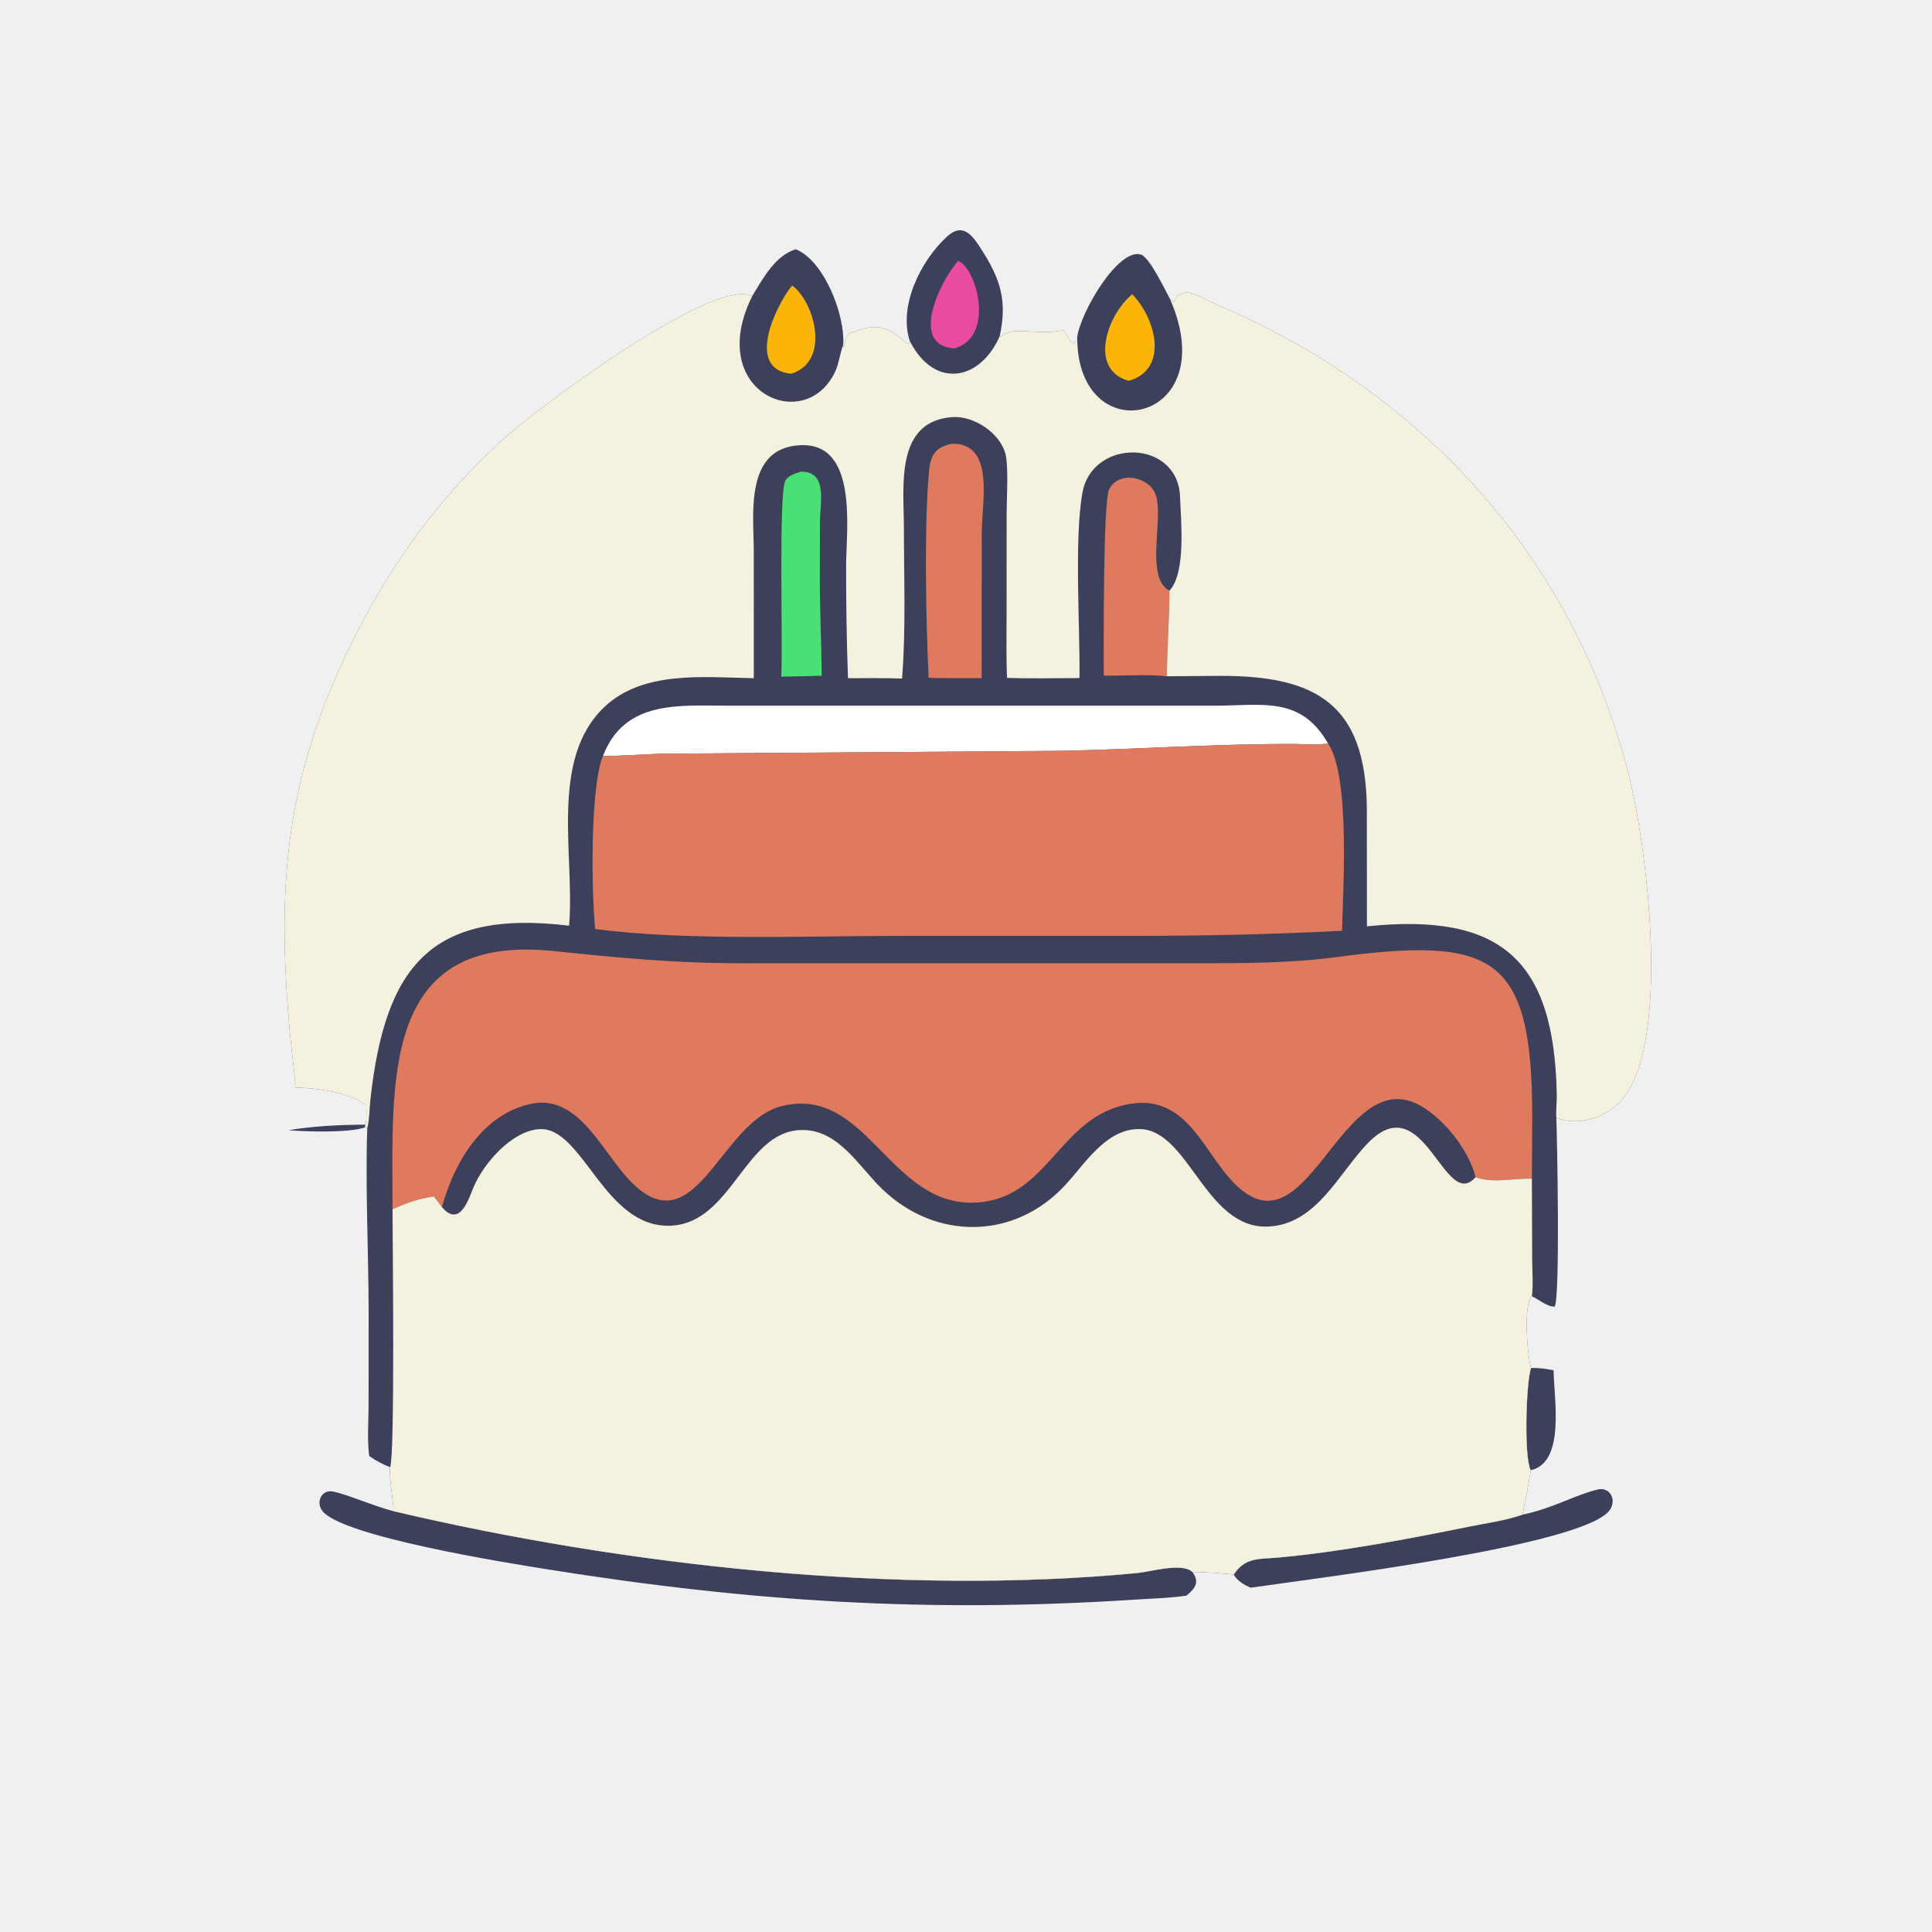
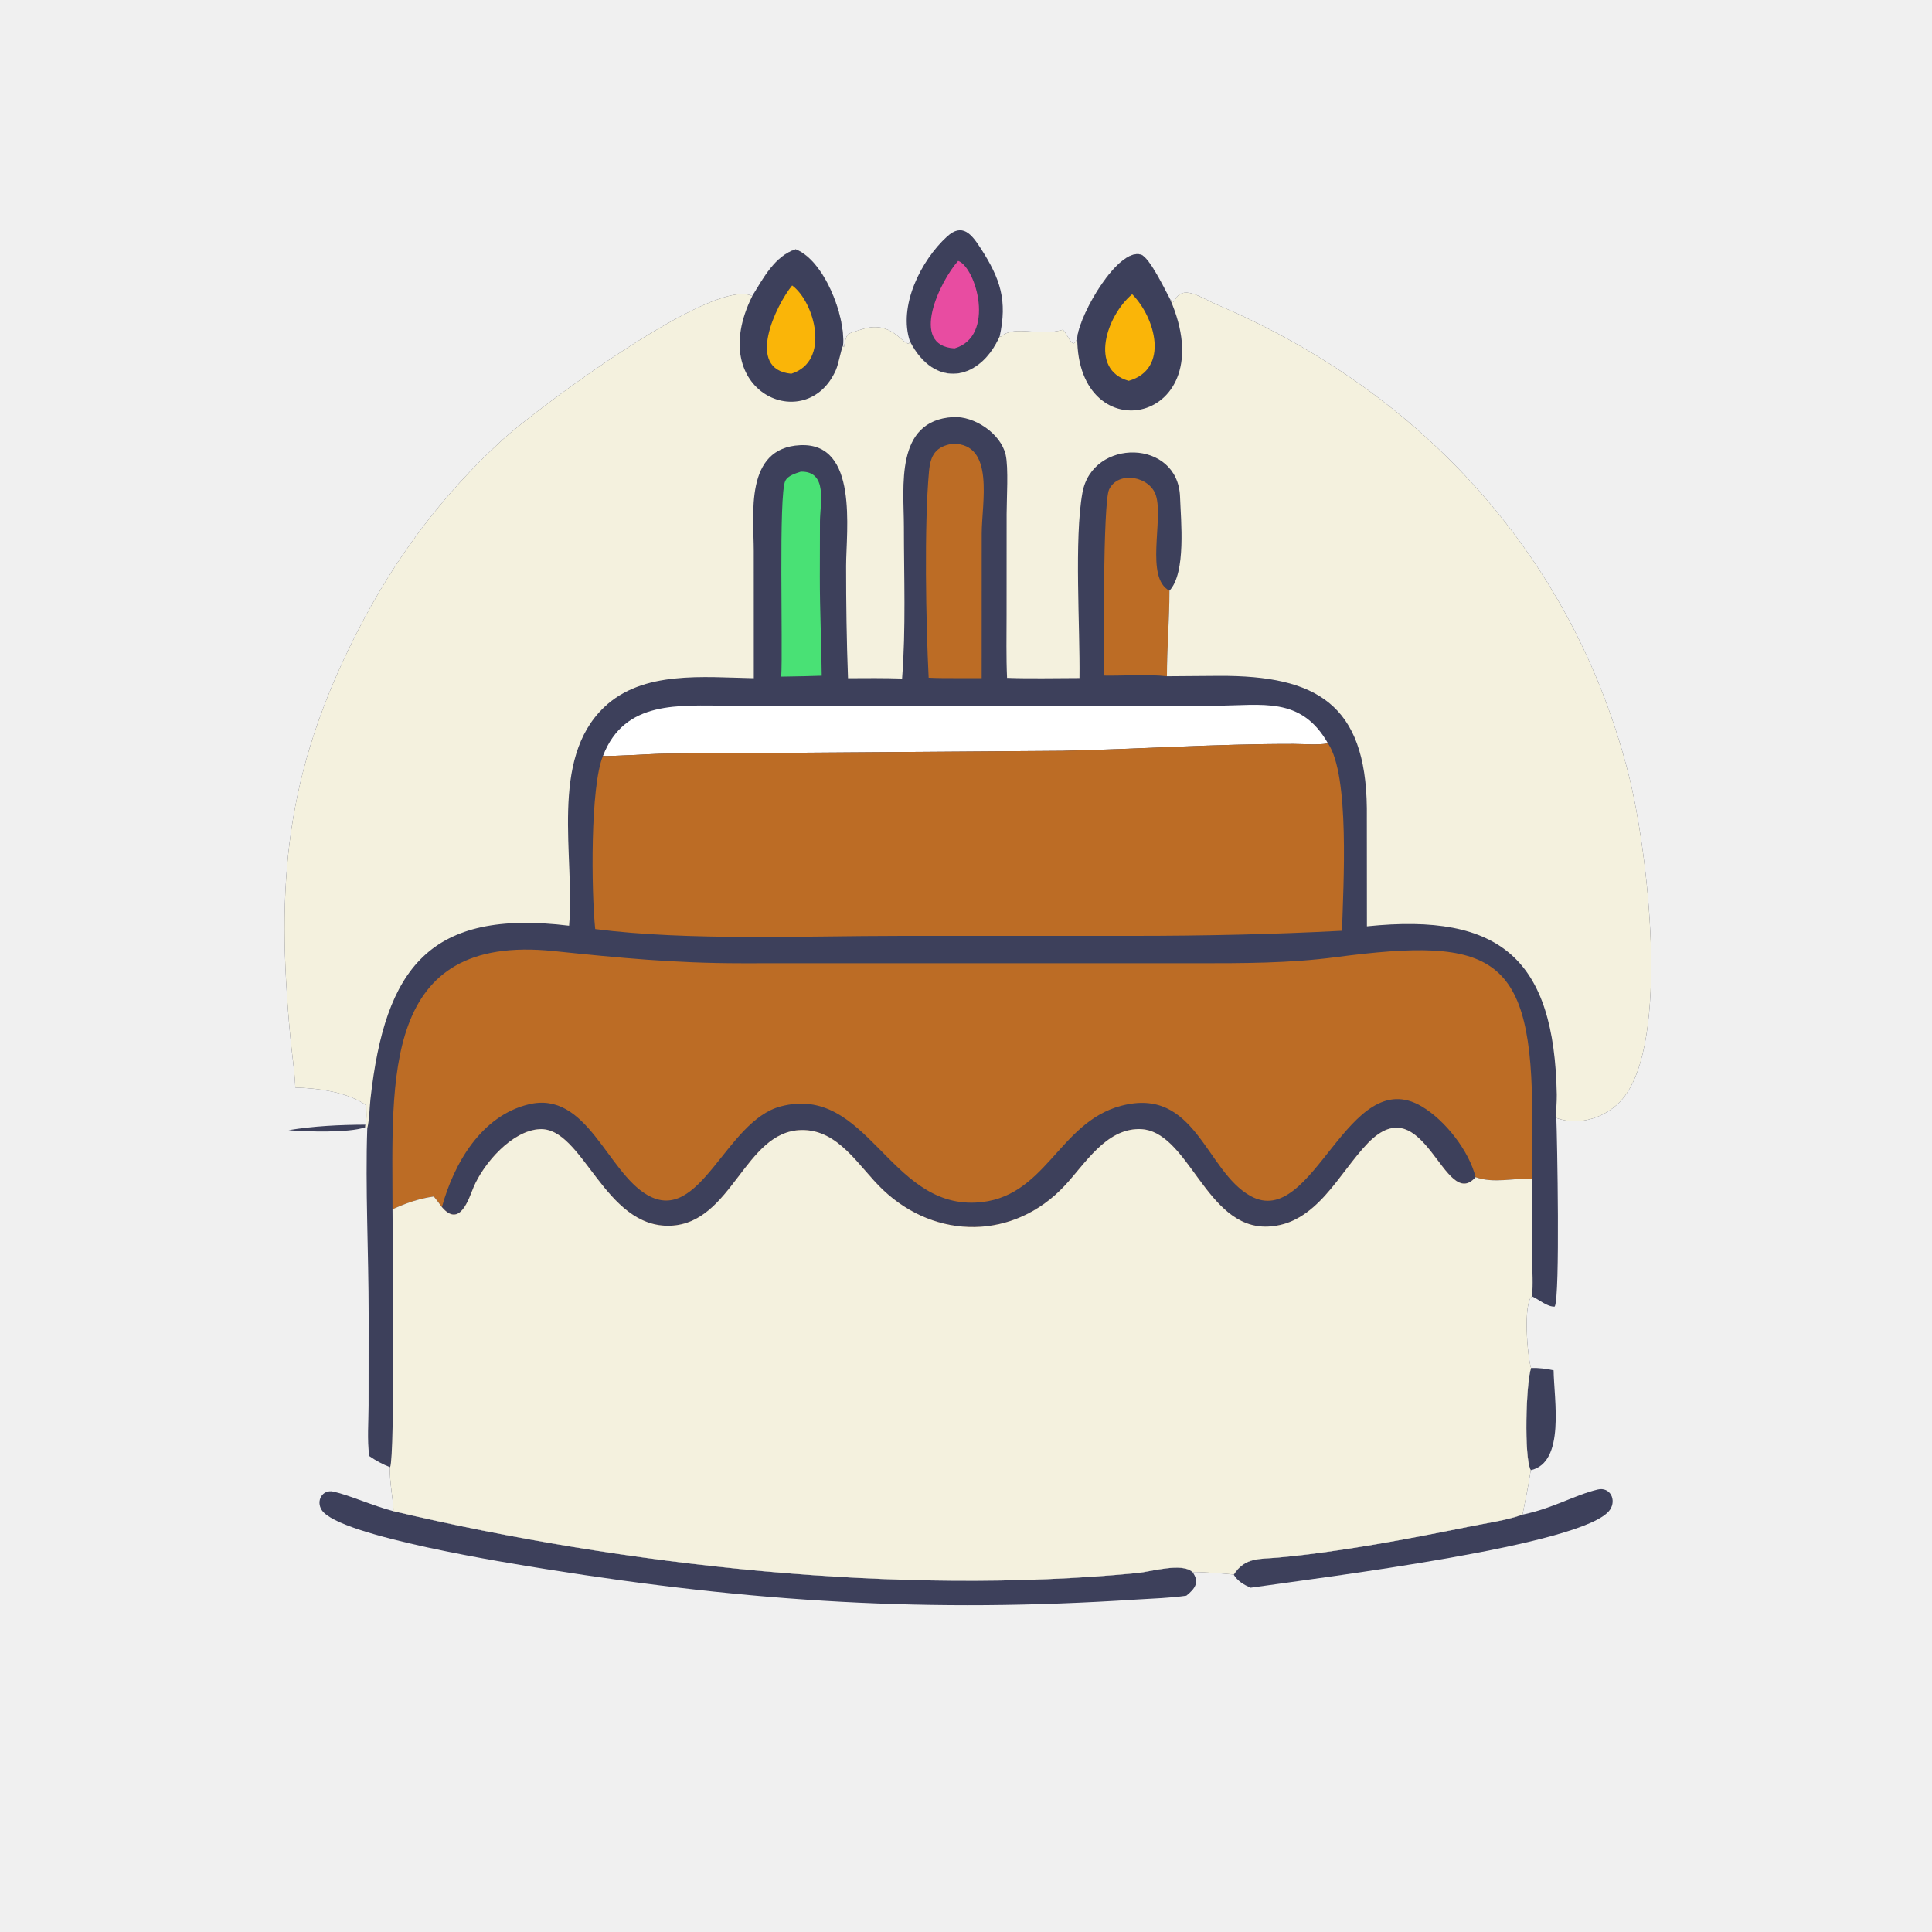
<svg xmlns="http://www.w3.org/2000/svg" width="1024" height="1024">
  <path fill="#3D405B" transform="scale(1.6 1.6)" d="M95.569 374.388C104.06 373 112.466 372.601 121.052 372.56L120.95 373.45C115.566 375.322 101.571 374.905 95.569 374.388Z" />
  <path fill="#3D405B" transform="scale(1.6 1.6)" d="M507.175 453.162C509.678 453.092 512.202 453.406 514.646 453.939C514.772 463.443 518.604 484.464 507.071 487.03C504.797 482.777 505.515 458.043 507.175 453.162Z" />
  <path fill="#3D405B" transform="scale(1.6 1.6)" d="M504.356 501.744C514.411 499.691 521.663 495.222 529.251 493.425C533.335 492.458 535.569 496.826 533.313 500.14C525.334 511.854 438.223 522.487 414.263 525.949C412.011 524.939 410.033 523.794 408.681 521.632C412.448 515.791 417.105 516.531 423.351 515.97C443.667 514.144 466.758 509.769 486.706 505.71C492.452 504.541 498.839 503.7 504.356 501.744Z" />
  <path fill="#3D405B" transform="scale(1.6 1.6)" d="M301.474 113.214C297.418 101.421 305.099 86.242 313.707 78.377C318.796 73.726 321.83 77.56 324.848 82.225C331.432 92.405 333.752 99.543 331.146 111.488C324.574 126.193 309.65 128.937 301.474 113.214Z" />
  <path fill="#E84CA1" transform="scale(1.6 1.6)" d="M317.399 86.422C323.371 88.586 329.909 111.434 316.202 115.412C301.003 114.549 311.452 93.037 317.399 86.422Z" />
  <path fill="#3D405B" transform="scale(1.6 1.6)" d="M392.984 528.589C387.526 529.392 381.845 529.512 376.336 529.872C307.849 534.342 249.162 530.716 180.822 519.778C169.26 517.928 112.435 508.965 106.614 500.276C104.562 497.214 106.797 493.283 110.442 494.103C115.704 495.286 123.679 498.866 130.248 500.575C207.167 518.701 297.767 528.664 376.795 521.085C381.1 520.672 391.7 517.481 395.042 520.791C397.447 524.081 395.912 526.261 392.984 528.589Z" />
  <path fill="#3D405B" transform="scale(1.6 1.6)" d="M249.199 98.074C252.792 92.238 256.692 84.787 263.581 82.591C272.997 86.289 280.116 104.619 279.275 114.491L279.564 115.033C280.489 109.971 280.521 110.705 285.492 109.092C295.081 105.98 298.517 113.624 301.025 113.846L301.474 113.214C309.65 128.937 324.574 126.193 331.146 111.488C331.727 111.474 331.477 111.573 331.865 111.266C336.374 107.704 344.508 111.509 352.089 109.239C353.976 111.015 355.459 116.697 356.855 111.773C357.908 103.384 370.494 82.085 377.928 84.341C380.801 85.212 386.039 96.285 387.676 99.274L388.752 99.958L388.888 99.854L388.449 99.768L388.982 99.776C391.843 93.957 397.284 98.42 403.697 101.162C470.99 129.938 521.159 184.53 539.42 256.246C545.99 282.052 553.264 345.156 537.526 363.977C532.377 370.135 523.198 373.202 515.556 370.346C515.82 376.756 516.855 429.448 515.025 432.818C512.677 433.029 509.598 430.361 507.469 429.411C504.542 431.739 505.943 449.339 507.175 453.162C505.515 458.043 504.797 482.777 507.071 487.03L507.026 487.307C506.112 493.362 505.446 496.105 504.356 501.744C498.839 503.7 492.452 504.541 486.706 505.71C466.758 509.769 443.667 514.144 423.351 515.97C417.105 516.531 412.448 515.791 408.681 521.632C407.408 521.326 396.032 520.562 395.042 520.791C391.7 517.481 381.1 520.672 376.795 521.085C297.767 528.664 207.167 518.701 130.248 500.575C130.777 499.803 128.756 489.974 129.227 486.04C126.708 485.03 124.531 483.883 122.311 482.325C121.59 476.86 122.083 471.129 122.094 465.612L122.114 435.244C122.119 415.37 120.981 393.299 121.662 373.767L120.95 373.45L121.052 372.56C121.575 370.738 121.308 368.087 121.346 366.157C115.251 361.758 105.15 360.423 97.833 360.277C97.604 354.678 96.69 349.067 96.169 343.484C91.46 293.051 94.287 256.39 118.327 209.337C130.737 185.048 146.41 163.962 166.594 145.556C177.133 135.947 236.319 91.492 249.199 98.074Z" />
  <path fill="#49E175" transform="scale(1.6 1.6)" d="M265.281 156.247C274.256 156.042 271.693 166.647 271.623 172.651L271.579 191.02C271.558 201.967 272.114 212.895 272.206 223.84L266.282 224.01L258.795 224.145C259.393 214.173 257.857 163.732 260.15 159.27C261.054 157.51 263.53 156.829 265.281 156.247Z" />
-   <path fill="#E07A5F" transform="scale(1.6 1.6)" d="M365.631 223.8C365.636 216.802 365.331 166.409 367.412 162.125C370.488 155.791 380.932 157.81 382.922 164.128C385.463 172.195 379.254 191.378 387.391 195.679C387.396 205.284 386.558 214.774 386.555 224.022C380.267 223.296 372.14 223.924 365.631 223.8Z" />
-   <path fill="#E07A5F" transform="scale(1.6 1.6)" d="M315.621 146.976C329.675 147.009 325.206 166.575 325.206 176.809L325.191 224.65L317.422 224.643C314.15 224.662 310.897 224.647 307.627 224.507C306.729 206.277 306.105 174.092 307.75 156.101C308.24 150.744 309.968 147.909 315.621 146.976Z" />
+   <path fill="#BC6C25" transform="scale(1.6 1.6)" d="M365.631 223.8C365.636 216.802 365.331 166.409 367.412 162.125C370.488 155.791 380.932 157.81 382.922 164.128C385.463 172.195 379.254 191.378 387.391 195.679C387.396 205.284 386.558 214.774 386.555 224.022C380.267 223.296 372.14 223.924 365.631 223.8Z" />
+   <path fill="#BC6C25" transform="scale(1.6 1.6)" d="M315.621 146.976C329.675 147.009 325.206 166.575 325.206 176.809L325.191 224.65L317.422 224.643C314.15 224.662 310.897 224.647 307.627 224.507C306.729 206.277 306.105 174.092 307.75 156.101C308.24 150.744 309.968 147.909 315.621 146.976Z" />
  <path fill="white" transform="scale(1.6 1.6)" d="M199.758 250.374C206.933 231.801 225.076 233.766 241.305 233.76L402.747 233.76C418.007 233.754 430.955 230.496 439.916 246.269C436.348 246.877 432.149 246.455 428.516 246.449C402.881 246.406 377.467 248.163 351.874 248.725L220.265 249.663C216.762 249.658 200.967 250.713 199.758 250.374Z" />
-   <path fill="#E07A5F" transform="scale(1.6 1.6)" d="M439.916 246.269C447.187 256.824 444.992 293.348 444.557 308.328C421.543 309.535 398.604 310.014 375.555 310.017L297.977 310.021C266.816 310.019 227.979 311.724 197.171 307.764C195.878 295.165 195.502 260.55 199.758 250.374C200.967 250.713 216.762 249.658 220.265 249.663L351.874 248.725C377.467 248.163 402.881 246.406 428.516 246.449C432.149 246.455 436.348 246.877 439.916 246.269Z" />
-   <path fill="#E07A5F" transform="scale(1.6 1.6)" d="M130.024 400.584C130.018 357.712 126.198 309.12 183.431 315.051C205.076 317.294 223.298 319.085 245.553 319.087L396.102 319.085C411.656 319.084 427.025 319.119 442.494 317.076C495.052 310.135 507.665 316.445 507.572 370.56L507.458 390.463C501.256 390.218 494.823 392.122 488.806 389.947C478.477 401.802 471.825 359.496 453.202 378.604C443.465 388.596 436.118 405.733 419.935 406.327C399.204 407.088 393.795 374.036 377.352 374.019C366.27 374.007 359.441 385.543 352.755 392.717C335.935 410.765 310.109 410.889 292.441 394.102C284.427 386.488 277.818 374.013 265.338 374.344C246.648 374.839 242.542 405.155 222.191 406.034C200.177 406.986 193.157 373.362 178.804 374.045C169.7 374.478 160.236 385.284 156.844 393.357C155.374 396.853 152.376 406.973 146.387 399.867C145.545 398.651 144.624 397.504 143.705 396.346C138.729 397.049 134.597 398.514 130.024 400.584Z" />
+   <path fill="#BC6C25" transform="scale(1.6 1.6)" d="M439.916 246.269C447.187 256.824 444.992 293.348 444.557 308.328C421.543 309.535 398.604 310.014 375.555 310.017L297.977 310.021C266.816 310.019 227.979 311.724 197.171 307.764C195.878 295.165 195.502 260.55 199.758 250.374C200.967 250.713 216.762 249.658 220.265 249.663L351.874 248.725C377.467 248.163 402.881 246.406 428.516 246.449C432.149 246.455 436.348 246.877 439.916 246.269Z" />
+   <path fill="#BC6C25" transform="scale(1.6 1.6)" d="M130.024 400.584C130.018 357.712 126.198 309.12 183.431 315.051C205.076 317.294 223.298 319.085 245.553 319.087L396.102 319.085C411.656 319.084 427.025 319.119 442.494 317.076C495.052 310.135 507.665 316.445 507.572 370.56L507.458 390.463C501.256 390.218 494.823 392.122 488.806 389.947C478.477 401.802 471.825 359.496 453.202 378.604C443.465 388.596 436.118 405.733 419.935 406.327C399.204 407.088 393.795 374.036 377.352 374.019C366.27 374.007 359.441 385.543 352.755 392.717C335.935 410.765 310.109 410.889 292.441 394.102C284.427 386.488 277.818 374.013 265.338 374.344C246.648 374.839 242.542 405.155 222.191 406.034C200.177 406.986 193.157 373.362 178.804 374.045C169.7 374.478 160.236 385.284 156.844 393.357C155.374 396.853 152.376 406.973 146.387 399.867C145.545 398.651 144.624 397.504 143.705 396.346C138.729 397.049 134.597 398.514 130.024 400.584Z" />
  <path fill="#3D405B" transform="scale(1.6 1.6)" d="M146.387 399.867C150.369 385.343 159.482 369.589 175.173 365.818C194.391 361.2 201.057 388.11 214.42 395.843C231.962 405.993 240.328 371.289 258.631 366.505C287.178 359.042 294.396 399.735 323.195 398.374C346.458 397.274 350.428 371.86 371.381 366.311C396.067 359.772 399.348 387.996 414.292 396.209C435.111 407.65 446.431 351.985 470.988 366.526C478.718 371.103 486.628 381.198 488.806 389.947C478.477 401.802 471.825 359.496 453.202 378.604C443.465 388.596 436.118 405.733 419.935 406.327C399.204 407.088 393.795 374.036 377.352 374.019C366.27 374.007 359.441 385.543 352.755 392.717C335.935 410.765 310.109 410.889 292.441 394.102C284.427 386.488 277.818 374.013 265.338 374.344C246.648 374.839 242.542 405.155 222.191 406.034C200.177 406.986 193.157 373.362 178.804 374.045C169.7 374.478 160.236 385.284 156.844 393.357C155.374 396.853 152.376 406.973 146.387 399.867Z" />
  <path fill="#F4F1DE" transform="scale(1.6 1.6)" d="M146.387 399.867C152.376 406.973 155.374 396.853 156.844 393.357C160.236 385.284 169.7 374.478 178.804 374.045C193.157 373.362 200.177 406.986 222.191 406.034C242.542 405.155 246.648 374.839 265.338 374.344C277.818 374.013 284.427 386.488 292.441 394.102C310.109 410.889 335.935 410.765 352.755 392.717C359.441 385.543 366.27 374.007 377.352 374.019C393.795 374.036 399.204 407.088 419.935 406.327C436.118 405.733 443.465 388.596 453.202 378.604C471.825 359.496 478.477 401.802 488.806 389.947C494.823 392.122 501.256 390.218 507.458 390.463L507.557 417.167C507.559 421.128 507.941 425.509 507.469 429.411C504.542 431.739 505.943 449.339 507.175 453.162C505.515 458.043 504.797 482.777 507.071 487.03L507.026 487.307C506.112 493.362 505.446 496.105 504.356 501.744C498.839 503.7 492.452 504.541 486.706 505.71C466.758 509.769 443.667 514.144 423.351 515.97C417.105 516.531 412.448 515.791 408.681 521.632C407.408 521.326 396.032 520.562 395.042 520.791C391.7 517.481 381.1 520.672 376.795 521.085C297.767 528.664 207.167 518.701 130.248 500.575C130.777 499.803 128.756 489.974 129.227 486.04C130.878 482.063 130.059 411.259 130.024 400.584C134.597 398.514 138.729 397.049 143.705 396.346C144.624 397.504 145.545 398.651 146.387 399.867Z" />
  <path fill="#F4F1DE" transform="scale(1.6 1.6)" d="M249.199 98.074C252.792 92.238 256.692 84.787 263.581 82.591C272.997 86.289 280.116 104.619 279.275 114.491L279.564 115.033C280.489 109.971 280.521 110.705 285.492 109.092C295.081 105.98 298.517 113.624 301.025 113.846L301.474 113.214C309.65 128.937 324.574 126.193 331.146 111.488C331.727 111.474 331.477 111.573 331.865 111.266C336.374 107.704 344.508 111.509 352.089 109.239C353.976 111.015 355.459 116.697 356.855 111.773C357.908 103.384 370.494 82.085 377.928 84.341C380.801 85.212 386.039 96.285 387.676 99.274L388.752 99.958L388.888 99.854L388.449 99.768L388.982 99.776C391.843 93.957 397.284 98.42 403.697 101.162C470.99 129.938 521.159 184.53 539.42 256.246C545.99 282.052 553.264 345.156 537.526 363.977C532.377 370.135 523.198 373.202 515.556 370.346C515.388 367.809 515.749 365.143 515.701 362.577C514.872 317.918 497.228 302.25 452.808 306.862L452.781 267.711C452.414 233.266 436.081 223.788 403.99 223.889L386.555 224.022C386.558 214.774 387.396 205.284 387.391 195.679C392.976 189.721 391.174 172.429 390.906 164.601C390.25 145.404 361.883 145.03 358.575 163.197C355.795 178.468 357.821 208.031 357.588 224.617C349.613 224.621 341.568 224.84 333.601 224.556C333.288 217.595 333.441 210.588 333.443 203.621L333.459 170.229C333.462 165.395 334.118 154.85 333.135 150.634C331.484 143.554 322.712 137.746 315.701 138.165C296.343 139.323 299.425 161.306 299.428 174.488C299.432 191.175 300.119 208.143 298.826 224.776C292.854 224.586 286.888 224.628 280.914 224.669C280.448 212.259 280.281 199.935 280.282 187.519C280.283 175.739 284.474 146.549 265.084 147.474C246.54 148.359 249.695 170.436 249.694 182.546L249.706 224.668C233.166 224.36 212.98 222.029 200.133 234.272C181.852 251.694 190.489 283.646 188.521 306.658C142.392 301.04 127.559 320.57 122.718 364.075C122.366 367.244 122.414 370.677 121.662 373.767L120.95 373.45L121.052 372.56C121.575 370.738 121.308 368.087 121.346 366.157C115.251 361.758 105.15 360.423 97.833 360.277C97.604 354.678 96.69 349.067 96.169 343.484C91.46 293.051 94.287 256.39 118.327 209.337C130.737 185.048 146.41 163.962 166.594 145.556C177.133 135.947 236.319 91.492 249.199 98.074Z" />
  <path fill="#3D405B" transform="scale(1.6 1.6)" d="M249.199 98.074C252.792 92.238 256.692 84.787 263.581 82.591C272.997 86.289 280.116 104.619 279.275 114.491C278.534 115.918 277.866 120.385 276.882 122.615C267.229 144.497 233.273 130.024 249.199 98.074Z" />
  <path fill="#FAB508" transform="scale(1.6 1.6)" d="M262.406 94.561C269.743 99.887 275.332 119.665 262.126 123.812C246.734 122.381 257.105 101.016 262.406 94.561Z" />
  <path fill="#3D405B" transform="scale(1.6 1.6)" d="M356.855 111.773C357.908 103.384 370.494 82.085 377.928 84.341C380.801 85.212 386.039 96.285 387.676 99.274C405.516 140.402 356.749 150.29 356.855 111.773Z" />
  <path fill="#FAB508" transform="scale(1.6 1.6)" d="M375.048 97.468C382.706 105.173 387.503 122.275 373.887 126.162C360.587 122.408 366.603 104.5 375.048 97.468Z" />
</svg>
